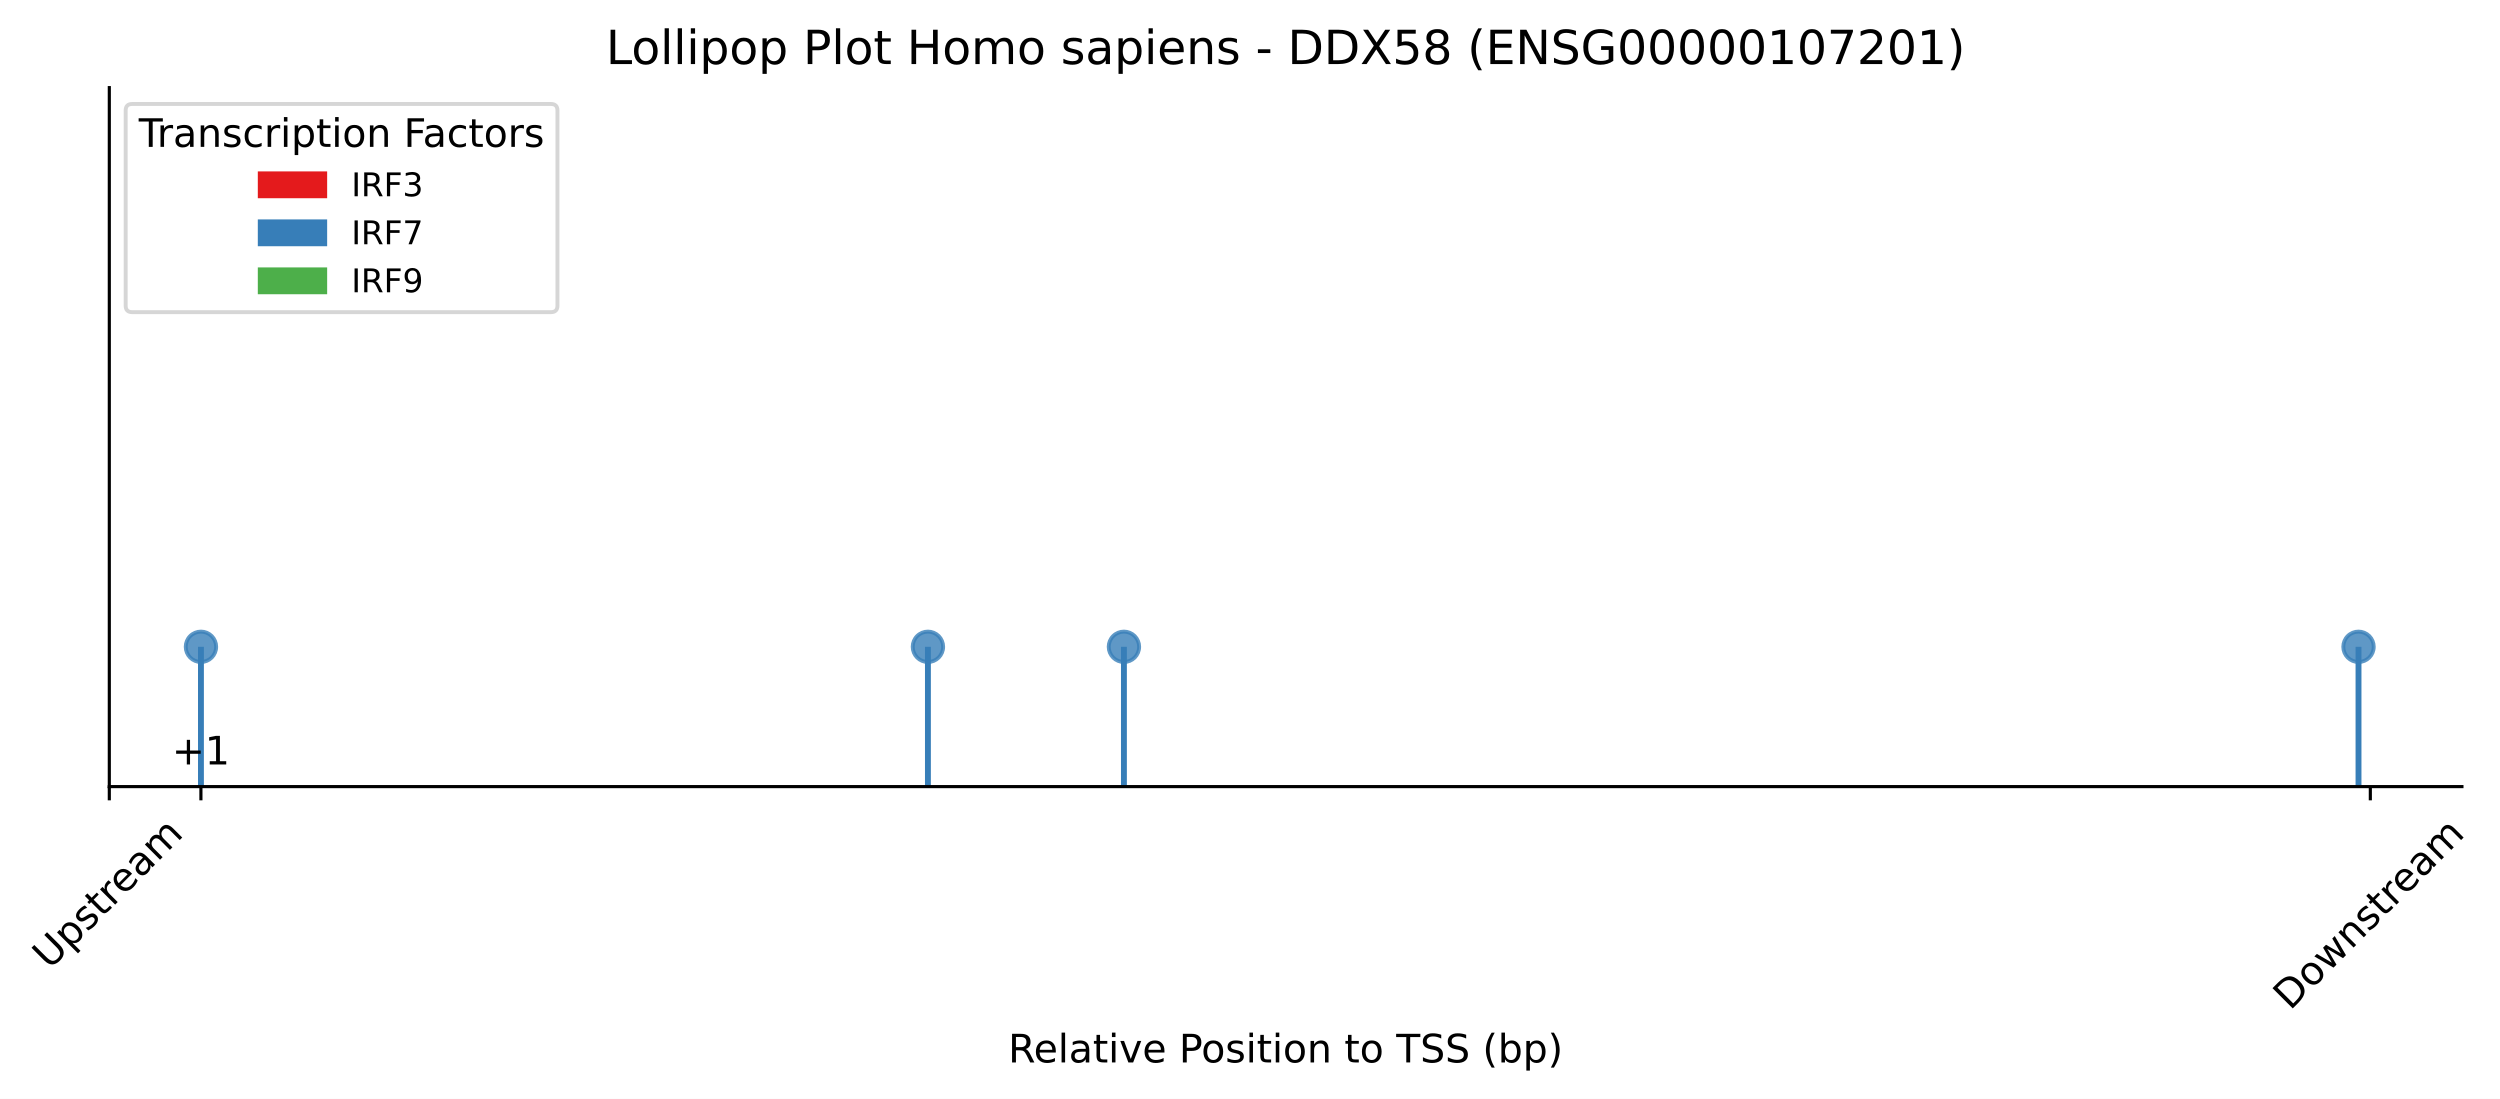
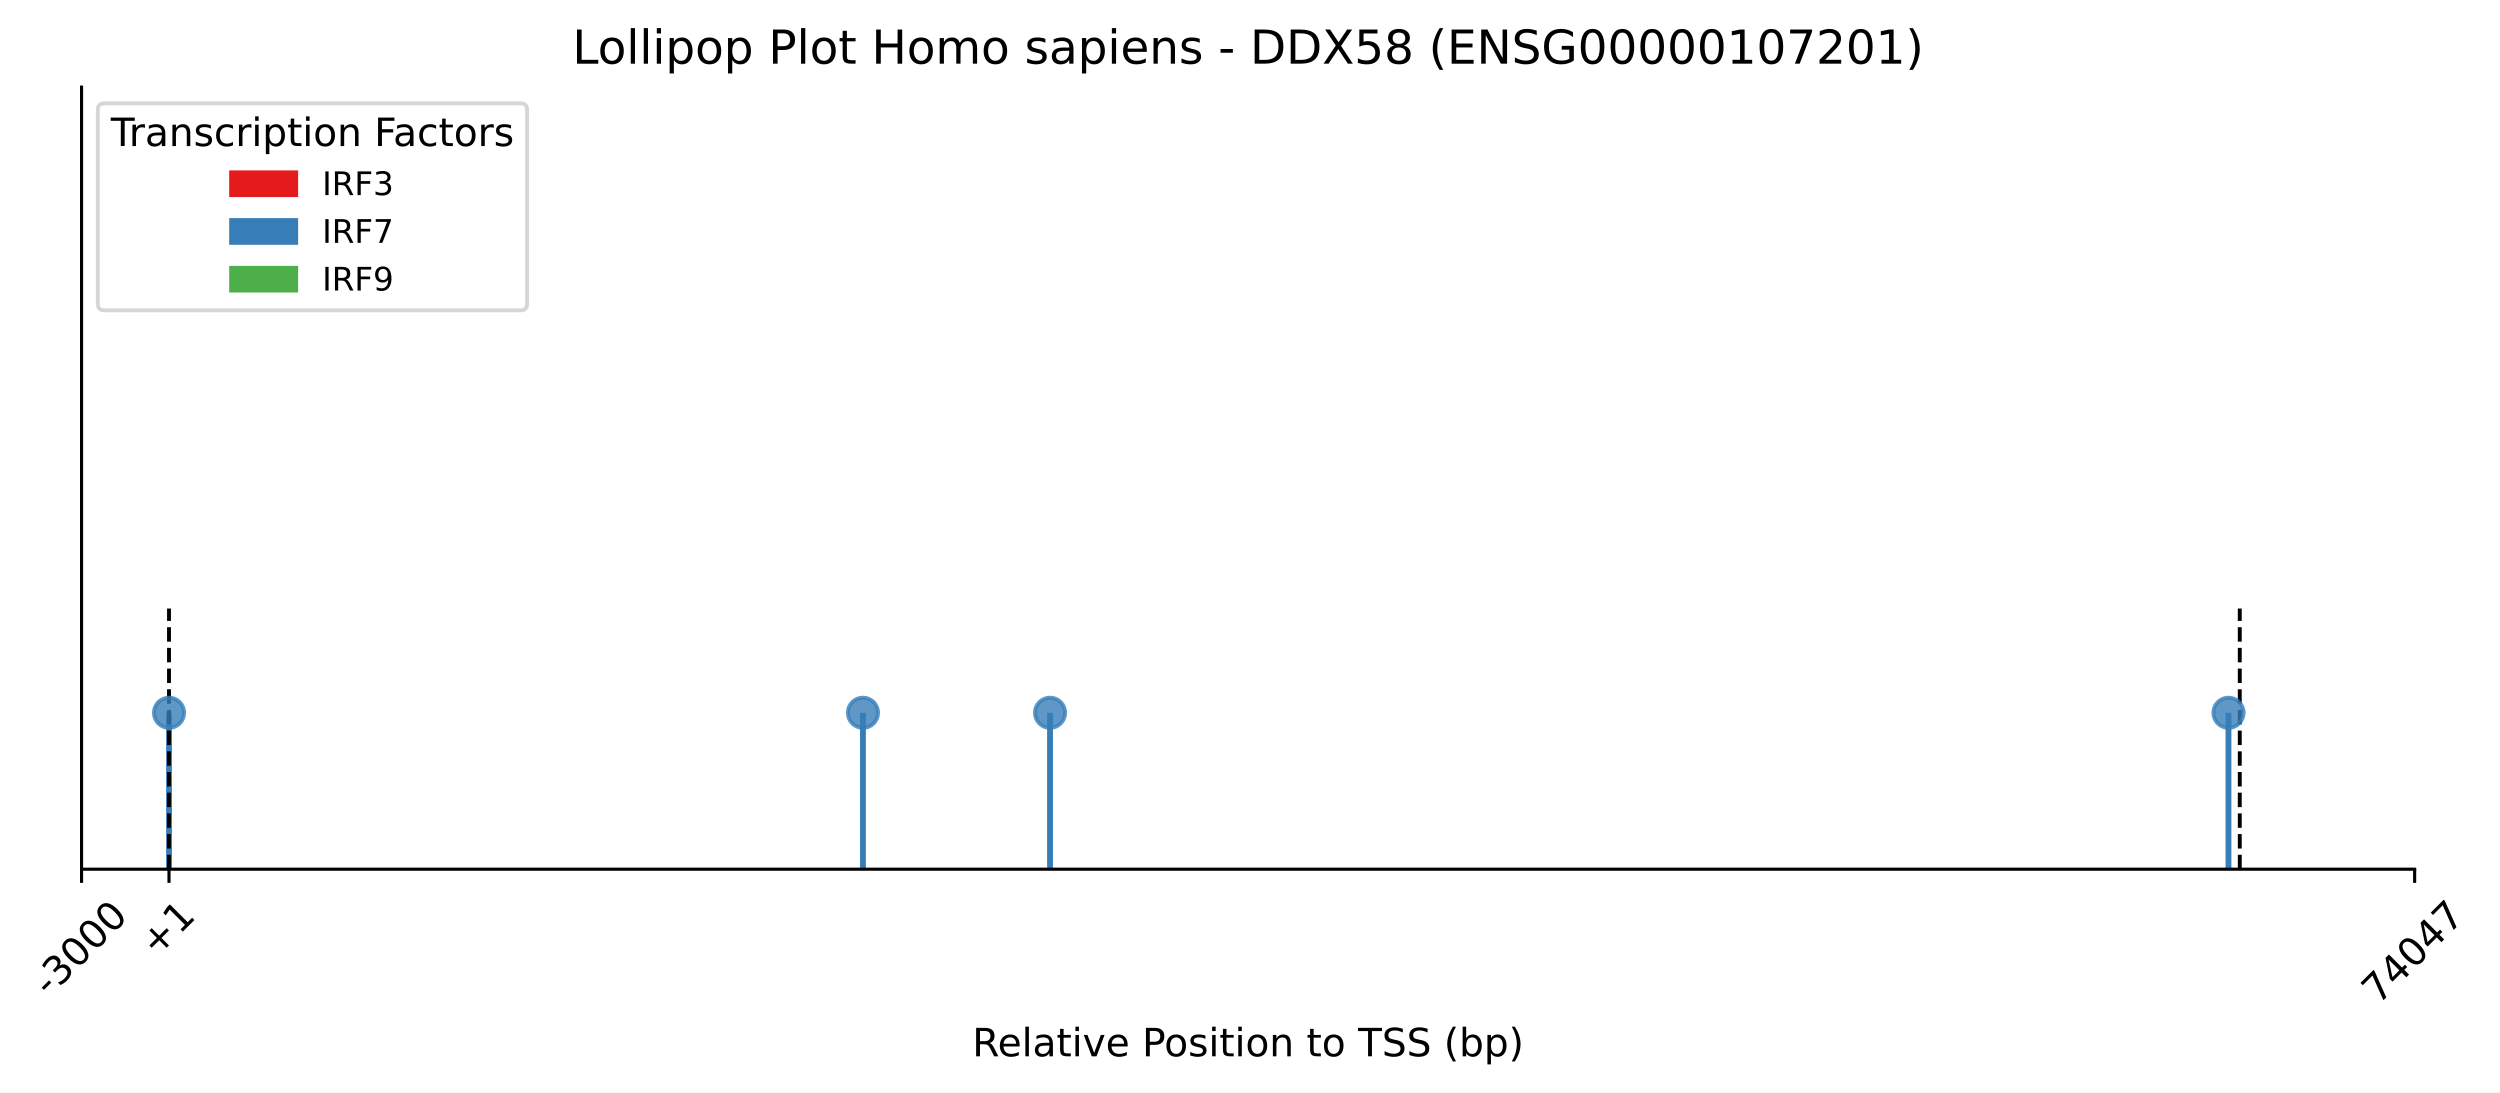
- <svg xmlns="http://www.w3.org/2000/svg" xmlns:xlink="http://www.w3.org/1999/xlink" width="636.748pt" height="279.88pt" viewBox="0 0 636.748 279.88" version="1.1">
+ <svg xmlns="http://www.w3.org/2000/svg" xmlns:xlink="http://www.w3.org/1999/xlink" width="640.495pt" height="279.902pt" viewBox="0 0 640.495 279.902" version="1.1">
  <defs>
    <style type="text/css">*{stroke-linejoin: round; stroke-linecap: butt}</style>
  </defs>
  <g id="figure_1">
    <g id="patch_1">
-       <path d="M 0 279.88  L 636.748 279.88  L 636.748 0  L 0 0  z " style="fill: #ffffff" />
+       <path d="M 0 279.902  L 640.495 279.902  L 640.495 0  L 0 0  z " style="fill: #ffffff" />
    </g>
    <g id="axes_1">
      <g id="patch_2">
-         <path d="M 27.841 200.348  L 627.052 200.348  L 627.052 22.318  L 27.841 22.318  z " style="fill: #ffffff" />
+         <path d="M 20.895 222.686  L 618.626 222.686  L 618.626 22.318  L 20.895 22.318  z " style="fill: #ffffff" />
      </g>
      <g id="matplotlib.axis_1">
        <g id="xtick_1">
          <g id="line2d_1">
            <defs>
-               <path id="m66c2589426" d="M 0 0  L 0 3.5  " style="stroke: #000000; stroke-width: 0.8" />
+               <path id="me08fa3d9f8" d="M 0 0  L 0 3.5  " style="stroke: #000000; stroke-width: 0.8" />
            </defs>
            <g>
-               <use xlink:href="#m66c2589426" x="27.841" y="200.348" style="stroke: #000000; stroke-width: 0.8" />
+               <use xlink:href="#me08fa3d9f8" x="20.895" y="222.686" style="stroke: #000000; stroke-width: 0.8" />
            </g>
          </g>
          <g id="text_1">
-             <g transform="translate(12.57291 247.1605) rotate(-45) scale(0.1 -0.1)">
+             <g transform="translate(12.57291 255.6056) rotate(-45) scale(0.1 -0.1)">
              <defs>
-                 <path id="DejaVuSans-55" d="M 556 4666  L 1191 4666  L 1191 1831  Q 1191 1081 1462 751  Q 1734 422 2344 422  Q 2950 422 3222 751  Q 3494 1081 3494 1831  L 3494 4666  L 4128 4666  L 4128 1753  Q 4128 841 3676 375  Q 3225 -91 2344 -91  Q 1459 -91 1007 375  Q 556 841 556 1753  L 556 4666  z " transform="scale(0.015625)" />
-                 <path id="DejaVuSans-70" d="M 1159 525  L 1159 -1331  L 581 -1331  L 581 3500  L 1159 3500  L 1159 2969  Q 1341 3281 1617 3432  Q 1894 3584 2278 3584  Q 2916 3584 3314 3078  Q 3713 2572 3713 1747  Q 3713 922 3314 415  Q 2916 -91 2278 -91  Q 1894 -91 1617 61  Q 1341 213 1159 525  z M 3116 1747  Q 3116 2381 2855 2742  Q 2594 3103 2138 3103  Q 1681 3103 1420 2742  Q 1159 2381 1159 1747  Q 1159 1113 1420 752  Q 1681 391 2138 391  Q 2594 391 2855 752  Q 3116 1113 3116 1747  z " transform="scale(0.015625)" />
-                 <path id="DejaVuSans-73" d="M 2834 3397  L 2834 2853  Q 2591 2978 2328 3040  Q 2066 3103 1784 3103  Q 1356 3103 1142 2972  Q 928 2841 928 2578  Q 928 2378 1081 2264  Q 1234 2150 1697 2047  L 1894 2003  Q 2506 1872 2764 1633  Q 3022 1394 3022 966  Q 3022 478 2636 193  Q 2250 -91 1575 -91  Q 1294 -91 989 -36  Q 684 19 347 128  L 347 722  Q 666 556 975 473  Q 1284 391 1588 391  Q 1994 391 2212 530  Q 2431 669 2431 922  Q 2431 1156 2273 1281  Q 2116 1406 1581 1522  L 1381 1569  Q 847 1681 609 1914  Q 372 2147 372 2553  Q 372 3047 722 3315  Q 1072 3584 1716 3584  Q 2034 3584 2315 3537  Q 2597 3491 2834 3397  z " transform="scale(0.015625)" />
-                 <path id="DejaVuSans-74" d="M 1172 4494  L 1172 3500  L 2356 3500  L 2356 3053  L 1172 3053  L 1172 1153  Q 1172 725 1289 603  Q 1406 481 1766 481  L 2356 481  L 2356 0  L 1766 0  Q 1100 0 847 248  Q 594 497 594 1153  L 594 3053  L 172 3053  L 172 3500  L 594 3500  L 594 4494  L 1172 4494  z " transform="scale(0.015625)" />
-                 <path id="DejaVuSans-72" d="M 2631 2963  Q 2534 3019 2420 3045  Q 2306 3072 2169 3072  Q 1681 3072 1420 2755  Q 1159 2438 1159 1844  L 1159 0  L 581 0  L 581 3500  L 1159 3500  L 1159 2956  Q 1341 3275 1631 3429  Q 1922 3584 2338 3584  Q 2397 3584 2469 3576  Q 2541 3569 2628 3553  L 2631 2963  z " transform="scale(0.015625)" />
-                 <path id="DejaVuSans-65" d="M 3597 1894  L 3597 1613  L 953 1613  Q 991 1019 1311 708  Q 1631 397 2203 397  Q 2534 397 2845 478  Q 3156 559 3463 722  L 3463 178  Q 3153 47 2828 -22  Q 2503 -91 2169 -91  Q 1331 -91 842 396  Q 353 884 353 1716  Q 353 2575 817 3079  Q 1281 3584 2069 3584  Q 2775 3584 3186 3129  Q 3597 2675 3597 1894  z M 3022 2063  Q 3016 2534 2758 2815  Q 2500 3097 2075 3097  Q 1594 3097 1305 2825  Q 1016 2553 972 2059  L 3022 2063  z " transform="scale(0.015625)" />
-                 <path id="DejaVuSans-61" d="M 2194 1759  Q 1497 1759 1228 1600  Q 959 1441 959 1056  Q 959 750 1161 570  Q 1363 391 1709 391  Q 2188 391 2477 730  Q 2766 1069 2766 1631  L 2766 1759  L 2194 1759  z M 3341 1997  L 3341 0  L 2766 0  L 2766 531  Q 2569 213 2275 61  Q 1981 -91 1556 -91  Q 1019 -91 701 211  Q 384 513 384 1019  Q 384 1609 779 1909  Q 1175 2209 1959 2209  L 2766 2209  L 2766 2266  Q 2766 2663 2505 2880  Q 2244 3097 1772 3097  Q 1472 3097 1187 3025  Q 903 2953 641 2809  L 641 3341  Q 956 3463 1253 3523  Q 1550 3584 1831 3584  Q 2591 3584 2966 3190  Q 3341 2797 3341 1997  z " transform="scale(0.015625)" />
-                 <path id="DejaVuSans-6d" d="M 3328 2828  Q 3544 3216 3844 3400  Q 4144 3584 4550 3584  Q 5097 3584 5394 3201  Q 5691 2819 5691 2113  L 5691 0  L 5113 0  L 5113 2094  Q 5113 2597 4934 2840  Q 4756 3084 4391 3084  Q 3944 3084 3684 2787  Q 3425 2491 3425 1978  L 3425 0  L 2847 0  L 2847 2094  Q 2847 2600 2669 2842  Q 2491 3084 2119 3084  Q 1678 3084 1418 2786  Q 1159 2488 1159 1978  L 1159 0  L 581 0  L 581 3500  L 1159 3500  L 1159 2956  Q 1356 3278 1631 3431  Q 1906 3584 2284 3584  Q 2666 3584 2933 3390  Q 3200 3197 3328 2828  z " transform="scale(0.015625)" />
+                 <path id="DejaVuSans-2d" d="M 313 2009  L 1997 2009  L 1997 1497  L 313 1497  L 313 2009  z " transform="scale(0.015625)" />
+                 <path id="DejaVuSans-33" d="M 2597 2516  Q 3050 2419 3304 2112  Q 3559 1806 3559 1356  Q 3559 666 3084 287  Q 2609 -91 1734 -91  Q 1441 -91 1130 -33  Q 819 25 488 141  L 488 750  Q 750 597 1062 519  Q 1375 441 1716 441  Q 2309 441 2620 675  Q 2931 909 2931 1356  Q 2931 1769 2642 2001  Q 2353 2234 1838 2234  L 1294 2234  L 1294 2753  L 1863 2753  Q 2328 2753 2575 2939  Q 2822 3125 2822 3475  Q 2822 3834 2567 4026  Q 2313 4219 1838 4219  Q 1578 4219 1281 4162  Q 984 4106 628 3988  L 628 4550  Q 988 4650 1302 4700  Q 1616 4750 1894 4750  Q 2613 4750 3031 4423  Q 3450 4097 3450 3541  Q 3450 3153 3228 2886  Q 3006 2619 2597 2516  z " transform="scale(0.015625)" />
+                 <path id="DejaVuSans-30" d="M 2034 4250  Q 1547 4250 1301 3770  Q 1056 3291 1056 2328  Q 1056 1369 1301 889  Q 1547 409 2034 409  Q 2525 409 2770 889  Q 3016 1369 3016 2328  Q 3016 3291 2770 3770  Q 2525 4250 2034 4250  z M 2034 4750  Q 2819 4750 3233 4129  Q 3647 3509 3647 2328  Q 3647 1150 3233 529  Q 2819 -91 2034 -91  Q 1250 -91 836 529  Q 422 1150 422 2328  Q 422 3509 836 4129  Q 1250 4750 2034 4750  z " transform="scale(0.015625)" />
              </defs>
-               <use xlink:href="#DejaVuSans-55" />
-               <use xlink:href="#DejaVuSans-70" x="73.193" />
-               <use xlink:href="#DejaVuSans-73" x="136.67" />
-               <use xlink:href="#DejaVuSans-74" x="188.77" />
-               <use xlink:href="#DejaVuSans-72" x="227.979" />
-               <use xlink:href="#DejaVuSans-65" x="266.842" />
-               <use xlink:href="#DejaVuSans-61" x="328.365" />
-               <use xlink:href="#DejaVuSans-6d" x="389.645" />
+               <use xlink:href="#DejaVuSans-2d" />
+               <use xlink:href="#DejaVuSans-33" x="36.084" />
+               <use xlink:href="#DejaVuSans-30" x="99.707" />
+               <use xlink:href="#DejaVuSans-30" x="163.33" />
+               <use xlink:href="#DejaVuSans-30" x="226.953" />
            </g>
          </g>
        </g>
        <g id="xtick_2">
          <g id="line2d_2">
            <g>
-               <use xlink:href="#m66c2589426" x="51.173" y="200.348" style="stroke: #000000; stroke-width: 0.8" />
+               <use xlink:href="#me08fa3d9f8" x="43.297" y="222.686" style="stroke: #000000; stroke-width: 0.8" />
+             </g>
+           </g>
+           <g id="text_2">
+             <g transform="translate(40.03597 245.4829) rotate(-45) scale(0.1 -0.1)">
+               <defs>
+                 <path id="DejaVuSans-2b" d="M 2944 4013  L 2944 2272  L 4684 2272  L 4684 1741  L 2944 1741  L 2944 0  L 2419 0  L 2419 1741  L 678 1741  L 678 2272  L 2419 2272  L 2419 4013  L 2944 4013  z " transform="scale(0.015625)" />
+                 <path id="DejaVuSans-31" d="M 794 531  L 1825 531  L 1825 4091  L 703 3866  L 703 4441  L 1819 4666  L 2450 4666  L 2450 531  L 3481 531  L 3481 0  L 794 0  L 794 531  z " transform="scale(0.015625)" />
+               </defs>
+               <use xlink:href="#DejaVuSans-2b" />
+               <use xlink:href="#DejaVuSans-31" x="83.789" />
            </g>
          </g>
        </g>
        <g id="xtick_3">
          <g id="line2d_3">
            <g>
-               <use xlink:href="#m66c2589426" x="603.721" y="200.348" style="stroke: #000000; stroke-width: 0.8" />
-             </g>
-           </g>
-           <g id="text_2">
-             <g transform="translate(583.2666 257.5318) rotate(-45) scale(0.1 -0.1)">
+               <use xlink:href="#me08fa3d9f8" x="618.626" y="222.686" style="stroke: #000000; stroke-width: 0.8" />
+             </g>
+           </g>
+           <g id="text_3">
+             <g transform="translate(609.3293 257.5534) rotate(-45) scale(0.1 -0.1)">
              <defs>
-                 <path id="DejaVuSans-44" d="M 1259 4147  L 1259 519  L 2022 519  Q 2988 519 3436 956  Q 3884 1394 3884 2338  Q 3884 3275 3436 3711  Q 2988 4147 2022 4147  L 1259 4147  z M 628 4666  L 1925 4666  Q 3281 4666 3915 4102  Q 4550 3538 4550 2338  Q 4550 1131 3912 565  Q 3275 0 1925 0  L 628 0  L 628 4666  z " transform="scale(0.015625)" />
-                 <path id="DejaVuSans-6f" d="M 1959 3097  Q 1497 3097 1228 2736  Q 959 2375 959 1747  Q 959 1119 1226 758  Q 1494 397 1959 397  Q 2419 397 2687 759  Q 2956 1122 2956 1747  Q 2956 2369 2687 2733  Q 2419 3097 1959 3097  z M 1959 3584  Q 2709 3584 3137 3096  Q 3566 2609 3566 1747  Q 3566 888 3137 398  Q 2709 -91 1959 -91  Q 1206 -91 779 398  Q 353 888 353 1747  Q 353 2609 779 3096  Q 1206 3584 1959 3584  z " transform="scale(0.015625)" />
-                 <path id="DejaVuSans-77" d="M 269 3500  L 844 3500  L 1563 769  L 2278 3500  L 2956 3500  L 3675 769  L 4391 3500  L 4966 3500  L 4050 0  L 3372 0  L 2619 2869  L 1863 0  L 1184 0  L 269 3500  z " transform="scale(0.015625)" />
-                 <path id="DejaVuSans-6e" d="M 3513 2113  L 3513 0  L 2938 0  L 2938 2094  Q 2938 2591 2744 2837  Q 2550 3084 2163 3084  Q 1697 3084 1428 2787  Q 1159 2491 1159 1978  L 1159 0  L 581 0  L 581 3500  L 1159 3500  L 1159 2956  Q 1366 3272 1645 3428  Q 1925 3584 2291 3584  Q 2894 3584 3203 3211  Q 3513 2838 3513 2113  z " transform="scale(0.015625)" />
+                 <path id="DejaVuSans-37" d="M 525 4666  L 3525 4666  L 3525 4397  L 1831 0  L 1172 0  L 2766 4134  L 525 4134  L 525 4666  z " transform="scale(0.015625)" />
+                 <path id="DejaVuSans-34" d="M 2419 4116  L 825 1625  L 2419 1625  L 2419 4116  z M 2253 4666  L 3047 4666  L 3047 1625  L 3713 1625  L 3713 1100  L 3047 1100  L 3047 0  L 2419 0  L 2419 1100  L 313 1100  L 313 1709  L 2253 4666  z " transform="scale(0.015625)" />
              </defs>
-               <use xlink:href="#DejaVuSans-44" />
-               <use xlink:href="#DejaVuSans-6f" x="77.002" />
-               <use xlink:href="#DejaVuSans-77" x="138.184" />
-               <use xlink:href="#DejaVuSans-6e" x="219.971" />
-               <use xlink:href="#DejaVuSans-73" x="283.35" />
-               <use xlink:href="#DejaVuSans-74" x="335.449" />
-               <use xlink:href="#DejaVuSans-72" x="374.658" />
-               <use xlink:href="#DejaVuSans-65" x="413.521" />
-               <use xlink:href="#DejaVuSans-61" x="475.045" />
-               <use xlink:href="#DejaVuSans-6d" x="536.324" />
-             </g>
-           </g>
-         </g>
-         <g id="text_3">
-           <g transform="translate(256.7907 270.6008) scale(0.1 -0.1)">
+               <use xlink:href="#DejaVuSans-37" />
+               <use xlink:href="#DejaVuSans-34" x="63.623" />
+               <use xlink:href="#DejaVuSans-30" x="127.246" />
+               <use xlink:href="#DejaVuSans-34" x="190.869" />
+               <use xlink:href="#DejaVuSans-37" x="254.492" />
+             </g>
+           </g>
+         </g>
+         <g id="text_4">
+           <g transform="translate(249.1042 270.6224) scale(0.1 -0.1)">
            <defs>
              <path id="DejaVuSans-52" d="M 2841 2188  Q 3044 2119 3236 1894  Q 3428 1669 3622 1275  L 4263 0  L 3584 0  L 2988 1197  Q 2756 1666 2539 1819  Q 2322 1972 1947 1972  L 1259 1972  L 1259 0  L 628 0  L 628 4666  L 2053 4666  Q 2853 4666 3247 4331  Q 3641 3997 3641 3322  Q 3641 2881 3436 2590  Q 3231 2300 2841 2188  z M 1259 4147  L 1259 2491  L 2053 2491  Q 2509 2491 2742 2702  Q 2975 2913 2975 3322  Q 2975 3731 2742 3939  Q 2509 4147 2053 4147  L 1259 4147  z " transform="scale(0.015625)" />
+               <path id="DejaVuSans-65" d="M 3597 1894  L 3597 1613  L 953 1613  Q 991 1019 1311 708  Q 1631 397 2203 397  Q 2534 397 2845 478  Q 3156 559 3463 722  L 3463 178  Q 3153 47 2828 -22  Q 2503 -91 2169 -91  Q 1331 -91 842 396  Q 353 884 353 1716  Q 353 2575 817 3079  Q 1281 3584 2069 3584  Q 2775 3584 3186 3129  Q 3597 2675 3597 1894  z M 3022 2063  Q 3016 2534 2758 2815  Q 2500 3097 2075 3097  Q 1594 3097 1305 2825  Q 1016 2553 972 2059  L 3022 2063  z " transform="scale(0.015625)" />
              <path id="DejaVuSans-6c" d="M 603 4863  L 1178 4863  L 1178 0  L 603 0  L 603 4863  z " transform="scale(0.015625)" />
+               <path id="DejaVuSans-61" d="M 2194 1759  Q 1497 1759 1228 1600  Q 959 1441 959 1056  Q 959 750 1161 570  Q 1363 391 1709 391  Q 2188 391 2477 730  Q 2766 1069 2766 1631  L 2766 1759  L 2194 1759  z M 3341 1997  L 3341 0  L 2766 0  L 2766 531  Q 2569 213 2275 61  Q 1981 -91 1556 -91  Q 1019 -91 701 211  Q 384 513 384 1019  Q 384 1609 779 1909  Q 1175 2209 1959 2209  L 2766 2209  L 2766 2266  Q 2766 2663 2505 2880  Q 2244 3097 1772 3097  Q 1472 3097 1187 3025  Q 903 2953 641 2809  L 641 3341  Q 956 3463 1253 3523  Q 1550 3584 1831 3584  Q 2591 3584 2966 3190  Q 3341 2797 3341 1997  z " transform="scale(0.015625)" />
+               <path id="DejaVuSans-74" d="M 1172 4494  L 1172 3500  L 2356 3500  L 2356 3053  L 1172 3053  L 1172 1153  Q 1172 725 1289 603  Q 1406 481 1766 481  L 2356 481  L 2356 0  L 1766 0  Q 1100 0 847 248  Q 594 497 594 1153  L 594 3053  L 172 3053  L 172 3500  L 594 3500  L 594 4494  L 1172 4494  z " transform="scale(0.015625)" />
              <path id="DejaVuSans-69" d="M 603 3500  L 1178 3500  L 1178 0  L 603 0  L 603 3500  z M 603 4863  L 1178 4863  L 1178 4134  L 603 4134  L 603 4863  z " transform="scale(0.015625)" />
              <path id="DejaVuSans-76" d="M 191 3500  L 800 3500  L 1894 563  L 2988 3500  L 3597 3500  L 2284 0  L 1503 0  L 191 3500  z " transform="scale(0.015625)" />
              <path id="DejaVuSans-20" transform="scale(0.015625)" />
              <path id="DejaVuSans-50" d="M 1259 4147  L 1259 2394  L 2053 2394  Q 2494 2394 2734 2622  Q 2975 2850 2975 3272  Q 2975 3691 2734 3919  Q 2494 4147 2053 4147  L 1259 4147  z M 628 4666  L 2053 4666  Q 2838 4666 3239 4311  Q 3641 3956 3641 3272  Q 3641 2581 3239 2228  Q 2838 1875 2053 1875  L 1259 1875  L 1259 0  L 628 0  L 628 4666  z " transform="scale(0.015625)" />
+               <path id="DejaVuSans-6f" d="M 1959 3097  Q 1497 3097 1228 2736  Q 959 2375 959 1747  Q 959 1119 1226 758  Q 1494 397 1959 397  Q 2419 397 2687 759  Q 2956 1122 2956 1747  Q 2956 2369 2687 2733  Q 2419 3097 1959 3097  z M 1959 3584  Q 2709 3584 3137 3096  Q 3566 2609 3566 1747  Q 3566 888 3137 398  Q 2709 -91 1959 -91  Q 1206 -91 779 398  Q 353 888 353 1747  Q 353 2609 779 3096  Q 1206 3584 1959 3584  z " transform="scale(0.015625)" />
+               <path id="DejaVuSans-73" d="M 2834 3397  L 2834 2853  Q 2591 2978 2328 3040  Q 2066 3103 1784 3103  Q 1356 3103 1142 2972  Q 928 2841 928 2578  Q 928 2378 1081 2264  Q 1234 2150 1697 2047  L 1894 2003  Q 2506 1872 2764 1633  Q 3022 1394 3022 966  Q 3022 478 2636 193  Q 2250 -91 1575 -91  Q 1294 -91 989 -36  Q 684 19 347 128  L 347 722  Q 666 556 975 473  Q 1284 391 1588 391  Q 1994 391 2212 530  Q 2431 669 2431 922  Q 2431 1156 2273 1281  Q 2116 1406 1581 1522  L 1381 1569  Q 847 1681 609 1914  Q 372 2147 372 2553  Q 372 3047 722 3315  Q 1072 3584 1716 3584  Q 2034 3584 2315 3537  Q 2597 3491 2834 3397  z " transform="scale(0.015625)" />
+               <path id="DejaVuSans-6e" d="M 3513 2113  L 3513 0  L 2938 0  L 2938 2094  Q 2938 2591 2744 2837  Q 2550 3084 2163 3084  Q 1697 3084 1428 2787  Q 1159 2491 1159 1978  L 1159 0  L 581 0  L 581 3500  L 1159 3500  L 1159 2956  Q 1366 3272 1645 3428  Q 1925 3584 2291 3584  Q 2894 3584 3203 3211  Q 3513 2838 3513 2113  z " transform="scale(0.015625)" />
              <path id="DejaVuSans-54" d="M -19 4666  L 3928 4666  L 3928 4134  L 2272 4134  L 2272 0  L 1638 0  L 1638 4134  L -19 4134  L -19 4666  z " transform="scale(0.015625)" />
              <path id="DejaVuSans-53" d="M 3425 4513  L 3425 3897  Q 3066 4069 2747 4153  Q 2428 4238 2131 4238  Q 1616 4238 1336 4038  Q 1056 3838 1056 3469  Q 1056 3159 1242 3001  Q 1428 2844 1947 2747  L 2328 2669  Q 3034 2534 3370 2195  Q 3706 1856 3706 1288  Q 3706 609 3251 259  Q 2797 -91 1919 -91  Q 1588 -91 1214 -16  Q 841 59 441 206  L 441 856  Q 825 641 1194 531  Q 1563 422 1919 422  Q 2459 422 2753 634  Q 3047 847 3047 1241  Q 3047 1584 2836 1778  Q 2625 1972 2144 2069  L 1759 2144  Q 1053 2284 737 2584  Q 422 2884 422 3419  Q 422 4038 858 4394  Q 1294 4750 2059 4750  Q 2388 4750 2728 4690  Q 3069 4631 3425 4513  z " transform="scale(0.015625)" />
              <path id="DejaVuSans-28" d="M 1984 4856  Q 1566 4138 1362 3434  Q 1159 2731 1159 2009  Q 1159 1288 1364 580  Q 1569 -128 1984 -844  L 1484 -844  Q 1016 -109 783 600  Q 550 1309 550 2009  Q 550 2706 781 3412  Q 1013 4119 1484 4856  L 1984 4856  z " transform="scale(0.015625)" />
              <path id="DejaVuSans-62" d="M 3116 1747  Q 3116 2381 2855 2742  Q 2594 3103 2138 3103  Q 1681 3103 1420 2742  Q 1159 2381 1159 1747  Q 1159 1113 1420 752  Q 1681 391 2138 391  Q 2594 391 2855 752  Q 3116 1113 3116 1747  z M 1159 2969  Q 1341 3281 1617 3432  Q 1894 3584 2278 3584  Q 2916 3584 3314 3078  Q 3713 2572 3713 1747  Q 3713 922 3314 415  Q 2916 -91 2278 -91  Q 1894 -91 1617 61  Q 1341 213 1159 525  L 1159 0  L 581 0  L 581 4863  L 1159 4863  L 1159 2969  z " transform="scale(0.015625)" />
+               <path id="DejaVuSans-70" d="M 1159 525  L 1159 -1331  L 581 -1331  L 581 3500  L 1159 3500  L 1159 2969  Q 1341 3281 1617 3432  Q 1894 3584 2278 3584  Q 2916 3584 3314 3078  Q 3713 2572 3713 1747  Q 3713 922 3314 415  Q 2916 -91 2278 -91  Q 1894 -91 1617 61  Q 1341 213 1159 525  z M 3116 1747  Q 3116 2381 2855 2742  Q 2594 3103 2138 3103  Q 1681 3103 1420 2742  Q 1159 2381 1159 1747  Q 1159 1113 1420 752  Q 1681 391 2138 391  Q 2594 391 2855 752  Q 3116 1113 3116 1747  z " transform="scale(0.015625)" />
              <path id="DejaVuSans-29" d="M 513 4856  L 1013 4856  Q 1481 4119 1714 3412  Q 1947 2706 1947 2009  Q 1947 1309 1714 600  Q 1481 -109 1013 -844  L 513 -844  Q 928 -128 1133 580  Q 1338 1288 1338 2009  Q 1338 2731 1133 3434  Q 928 4138 513 4856  z " transform="scale(0.015625)" />
            </defs>
            <use xlink:href="#DejaVuSans-52" />
            <use xlink:href="#DejaVuSans-65" x="64.982" />
            <use xlink:href="#DejaVuSans-6c" x="126.506" />
            <use xlink:href="#DejaVuSans-61" x="154.289" />
            <use xlink:href="#DejaVuSans-74" x="215.568" />
            <use xlink:href="#DejaVuSans-69" x="254.777" />
            <use xlink:href="#DejaVuSans-76" x="282.561" />
            <use xlink:href="#DejaVuSans-65" x="341.74" />
            <use xlink:href="#DejaVuSans-20" x="403.264" />
            <use xlink:href="#DejaVuSans-50" x="435.051" />
            <use xlink:href="#DejaVuSans-6f" x="491.729" />
            <use xlink:href="#DejaVuSans-73" x="552.91" />
            <use xlink:href="#DejaVuSans-69" x="605.01" />
            <use xlink:href="#DejaVuSans-74" x="632.793" />
            <use xlink:href="#DejaVuSans-69" x="672.002" />
            <use xlink:href="#DejaVuSans-6f" x="699.785" />
            <use xlink:href="#DejaVuSans-6e" x="760.967" />
            <use xlink:href="#DejaVuSans-20" x="824.346" />
            <use xlink:href="#DejaVuSans-74" x="856.133" />
            <use xlink:href="#DejaVuSans-6f" x="895.342" />
            <use xlink:href="#DejaVuSans-20" x="956.523" />
            <use xlink:href="#DejaVuSans-54" x="988.311" />
            <use xlink:href="#DejaVuSans-53" x="1049.395" />
            <use xlink:href="#DejaVuSans-53" x="1112.871" />
            <use xlink:href="#DejaVuSans-20" x="1176.348" />
            <use xlink:href="#DejaVuSans-28" x="1208.135" />
            <use xlink:href="#DejaVuSans-62" x="1247.148" />
            <use xlink:href="#DejaVuSans-70" x="1310.625" />
            <use xlink:href="#DejaVuSans-29" x="1374.102" />
          </g>
        </g>
      </g>
      <g id="matplotlib.axis_2" />
      <g id="LineCollection_1">
-         <path d="M 236.341 200.348  L 236.341 164.742  " clip-path="url(#pebf41e5500)" style="fill: none; stroke: #377eb8; stroke-width: 1.5" />
+         <path d="M 221.085 222.686  L 221.085 182.612  " clip-path="url(#p6bdcdc52c1)" style="fill: none; stroke: #377eb8; stroke-width: 1.5" />
      </g>
      <g id="LineCollection_2">
-         <path d="M 286.263 200.348  L 286.263 164.742  " clip-path="url(#pebf41e5500)" style="fill: none; stroke: #377eb8; stroke-width: 1.5" />
+         <path d="M 269.017 222.686  L 269.017 182.612  " clip-path="url(#p6bdcdc52c1)" style="fill: none; stroke: #377eb8; stroke-width: 1.5" />
      </g>
      <g id="LineCollection_3">
-         <path d="M 51.181 200.348  L 51.181 164.742  " clip-path="url(#pebf41e5500)" style="fill: none; stroke: #377eb8; stroke-width: 1.5" />
+         <path d="M 43.304 222.686  L 43.304 182.612  " clip-path="url(#p6bdcdc52c1)" style="fill: none; stroke: #377eb8; stroke-width: 1.5" />
      </g>
      <g id="LineCollection_4">
-         <path d="M 600.711 200.348  L 600.711 164.742  " clip-path="url(#pebf41e5500)" style="fill: none; stroke: #377eb8; stroke-width: 1.5" />
+         <path d="M 570.932 222.686  L 570.932 182.612  " clip-path="url(#p6bdcdc52c1)" style="fill: none; stroke: #377eb8; stroke-width: 1.5" />
+       </g>
+       <g id="line2d_4">
+         <path d="M 43.297 222.686  L 43.297 155.897  " clip-path="url(#p6bdcdc52c1)" style="fill: none; stroke-dasharray: 3.7,1.6; stroke-dashoffset: 0; stroke: #000000" />
+       </g>
+       <g id="line2d_5">
+         <path d="M 573.822 222.686  L 573.822 155.897  " clip-path="url(#p6bdcdc52c1)" style="fill: none; stroke-dasharray: 3.7,1.6; stroke-dashoffset: 0; stroke: #000000" />
      </g>
      <g id="patch_3">
-         <path d="M 27.841 200.348  L 27.841 22.318  " style="fill: none; stroke: #000000; stroke-width: 0.8; stroke-linejoin: miter; stroke-linecap: square" />
+         <path d="M 20.895 222.686  L 20.895 22.318  " style="fill: none; stroke: #000000; stroke-width: 0.8; stroke-linejoin: miter; stroke-linecap: square" />
      </g>
      <g id="patch_4">
-         <path d="M 27.841 200.348  L 627.052 200.348  " style="fill: none; stroke: #000000; stroke-width: 0.8; stroke-linejoin: miter; stroke-linecap: square" />
+         <path d="M 20.895 222.686  L 618.626 222.686  " style="fill: none; stroke: #000000; stroke-width: 0.8; stroke-linejoin: miter; stroke-linecap: square" />
      </g>
      <g id="PathCollection_1">
        <defs>
-           <path id="C0_0_c49b343e5d" d="M 0 3.873  C 1.027 3.873 2.012 3.465 2.739 2.739  C 3.465 2.012 3.873 1.027 3.873 -0  C 3.873 -1.027 3.465 -2.012 2.739 -2.739  C 2.012 -3.465 1.027 -3.873 0 -3.873  C -1.027 -3.873 -2.012 -3.465 -2.739 -2.739  C -3.465 -2.012 -3.873 -1.027 -3.873 0  C -3.873 1.027 -3.465 2.012 -2.739 2.739  C -2.012 3.465 -1.027 3.873 0 3.873  z " />
+           <path id="C0_0_ccbd16e77e" d="M 0 3.873  C 1.027 3.873 2.012 3.465 2.739 2.739  C 3.465 2.012 3.873 1.027 3.873 -0  C 3.873 -1.027 3.465 -2.012 2.739 -2.739  C 2.012 -3.465 1.027 -3.873 0 -3.873  C -1.027 -3.873 -2.012 -3.465 -2.739 -2.739  C -3.465 -2.012 -3.873 -1.027 -3.873 0  C -3.873 1.027 -3.465 2.012 -2.739 2.739  C -2.012 3.465 -1.027 3.873 0 3.873  z " />
        </defs>
-         <g clip-path="url(#pebf41e5500)">
-           <use xlink:href="#C0_0_c49b343e5d" x="236.341" y="164.742" style="fill: #377eb8; fill-opacity: 0.8; stroke: #377eb8; stroke-opacity: 0.8" />
-         </g>
-         <g clip-path="url(#pebf41e5500)">
-           <use xlink:href="#C0_0_c49b343e5d" x="286.263" y="164.742" style="fill: #377eb8; fill-opacity: 0.8; stroke: #377eb8; stroke-opacity: 0.8" />
-         </g>
-         <g clip-path="url(#pebf41e5500)">
-           <use xlink:href="#C0_0_c49b343e5d" x="51.181" y="164.742" style="fill: #377eb8; fill-opacity: 0.8; stroke: #377eb8; stroke-opacity: 0.8" />
-         </g>
-         <g clip-path="url(#pebf41e5500)">
-           <use xlink:href="#C0_0_c49b343e5d" x="600.711" y="164.742" style="fill: #377eb8; fill-opacity: 0.8; stroke: #377eb8; stroke-opacity: 0.8" />
-         </g>
-       </g>
-       <g id="text_4">
-         <g transform="translate(43.80199 194.7079) scale(0.1 -0.1)">
-           <defs>
-             <path id="DejaVuSans-2b" d="M 2944 4013  L 2944 2272  L 4684 2272  L 4684 1741  L 2944 1741  L 2944 0  L 2419 0  L 2419 1741  L 678 1741  L 678 2272  L 2419 2272  L 2419 4013  L 2944 4013  z " transform="scale(0.015625)" />
-             <path id="DejaVuSans-31" d="M 794 531  L 1825 531  L 1825 4091  L 703 3866  L 703 4441  L 1819 4666  L 2450 4666  L 2450 531  L 3481 531  L 3481 0  L 794 0  L 794 531  z " transform="scale(0.015625)" />
-           </defs>
-           <use xlink:href="#DejaVuSans-2b" />
-           <use xlink:href="#DejaVuSans-31" x="83.789" />
+         <g clip-path="url(#p6bdcdc52c1)">
+           <use xlink:href="#C0_0_ccbd16e77e" x="221.085" y="182.612" style="fill: #377eb8; fill-opacity: 0.8; stroke: #377eb8; stroke-opacity: 0.8" />
+         </g>
+         <g clip-path="url(#p6bdcdc52c1)">
+           <use xlink:href="#C0_0_ccbd16e77e" x="269.017" y="182.612" style="fill: #377eb8; fill-opacity: 0.8; stroke: #377eb8; stroke-opacity: 0.8" />
+         </g>
+         <g clip-path="url(#p6bdcdc52c1)">
+           <use xlink:href="#C0_0_ccbd16e77e" x="43.304" y="182.612" style="fill: #377eb8; fill-opacity: 0.8; stroke: #377eb8; stroke-opacity: 0.8" />
+         </g>
+         <g clip-path="url(#p6bdcdc52c1)">
+           <use xlink:href="#C0_0_ccbd16e77e" x="570.932" y="182.612" style="fill: #377eb8; fill-opacity: 0.8; stroke: #377eb8; stroke-opacity: 0.8" />
        </g>
      </g>
      <g id="text_5">
-         <g transform="translate(154.3385 16.31812) scale(0.12 -0.12)">
+         <g transform="translate(146.652 16.31812) scale(0.12 -0.12)">
          <defs>
            <path id="DejaVuSans-4c" d="M 628 4666  L 1259 4666  L 1259 531  L 3531 531  L 3531 0  L 628 0  L 628 4666  z " transform="scale(0.015625)" />
            <path id="DejaVuSans-48" d="M 628 4666  L 1259 4666  L 1259 2753  L 3553 2753  L 3553 4666  L 4184 4666  L 4184 0  L 3553 0  L 3553 2222  L 1259 2222  L 1259 0  L 628 0  L 628 4666  z " transform="scale(0.015625)" />
-             <path id="DejaVuSans-2d" d="M 313 2009  L 1997 2009  L 1997 1497  L 313 1497  L 313 2009  z " transform="scale(0.015625)" />
+             <path id="DejaVuSans-6d" d="M 3328 2828  Q 3544 3216 3844 3400  Q 4144 3584 4550 3584  Q 5097 3584 5394 3201  Q 5691 2819 5691 2113  L 5691 0  L 5113 0  L 5113 2094  Q 5113 2597 4934 2840  Q 4756 3084 4391 3084  Q 3944 3084 3684 2787  Q 3425 2491 3425 1978  L 3425 0  L 2847 0  L 2847 2094  Q 2847 2600 2669 2842  Q 2491 3084 2119 3084  Q 1678 3084 1418 2786  Q 1159 2488 1159 1978  L 1159 0  L 581 0  L 581 3500  L 1159 3500  L 1159 2956  Q 1356 3278 1631 3431  Q 1906 3584 2284 3584  Q 2666 3584 2933 3390  Q 3200 3197 3328 2828  z " transform="scale(0.015625)" />
+             <path id="DejaVuSans-44" d="M 1259 4147  L 1259 519  L 2022 519  Q 2988 519 3436 956  Q 3884 1394 3884 2338  Q 3884 3275 3436 3711  Q 2988 4147 2022 4147  L 1259 4147  z M 628 4666  L 1925 4666  Q 3281 4666 3915 4102  Q 4550 3538 4550 2338  Q 4550 1131 3912 565  Q 3275 0 1925 0  L 628 0  L 628 4666  z " transform="scale(0.015625)" />
            <path id="DejaVuSans-58" d="M 403 4666  L 1081 4666  L 2241 2931  L 3406 4666  L 4084 4666  L 2584 2425  L 4184 0  L 3506 0  L 2194 1984  L 872 0  L 191 0  L 1856 2491  L 403 4666  z " transform="scale(0.015625)" />
            <path id="DejaVuSans-35" d="M 691 4666  L 3169 4666  L 3169 4134  L 1269 4134  L 1269 2991  Q 1406 3038 1543 3061  Q 1681 3084 1819 3084  Q 2600 3084 3056 2656  Q 3513 2228 3513 1497  Q 3513 744 3044 326  Q 2575 -91 1722 -91  Q 1428 -91 1123 -41  Q 819 9 494 109  L 494 744  Q 775 591 1075 516  Q 1375 441 1709 441  Q 2250 441 2565 725  Q 2881 1009 2881 1497  Q 2881 1984 2565 2268  Q 2250 2553 1709 2553  Q 1456 2553 1204 2497  Q 953 2441 691 2322  L 691 4666  z " transform="scale(0.015625)" />
            <path id="DejaVuSans-38" d="M 2034 2216  Q 1584 2216 1326 1975  Q 1069 1734 1069 1313  Q 1069 891 1326 650  Q 1584 409 2034 409  Q 2484 409 2743 651  Q 3003 894 3003 1313  Q 3003 1734 2745 1975  Q 2488 2216 2034 2216  z M 1403 2484  Q 997 2584 770 2862  Q 544 3141 544 3541  Q 544 4100 942 4425  Q 1341 4750 2034 4750  Q 2731 4750 3128 4425  Q 3525 4100 3525 3541  Q 3525 3141 3298 2862  Q 3072 2584 2669 2484  Q 3125 2378 3379 2068  Q 3634 1759 3634 1313  Q 3634 634 3220 271  Q 2806 -91 2034 -91  Q 1263 -91 848 271  Q 434 634 434 1313  Q 434 1759 690 2068  Q 947 2378 1403 2484  z M 1172 3481  Q 1172 3119 1398 2916  Q 1625 2713 2034 2713  Q 2441 2713 2670 2916  Q 2900 3119 2900 3481  Q 2900 3844 2670 4047  Q 2441 4250 2034 4250  Q 1625 4250 1398 4047  Q 1172 3844 1172 3481  z " transform="scale(0.015625)" />
            <path id="DejaVuSans-45" d="M 628 4666  L 3578 4666  L 3578 4134  L 1259 4134  L 1259 2753  L 3481 2753  L 3481 2222  L 1259 2222  L 1259 531  L 3634 531  L 3634 0  L 628 0  L 628 4666  z " transform="scale(0.015625)" />
            <path id="DejaVuSans-4e" d="M 628 4666  L 1478 4666  L 3547 763  L 3547 4666  L 4159 4666  L 4159 0  L 3309 0  L 1241 3903  L 1241 0  L 628 0  L 628 4666  z " transform="scale(0.015625)" />
            <path id="DejaVuSans-47" d="M 3809 666  L 3809 1919  L 2778 1919  L 2778 2438  L 4434 2438  L 4434 434  Q 4069 175 3628 42  Q 3188 -91 2688 -91  Q 1594 -91 976 548  Q 359 1188 359 2328  Q 359 3472 976 4111  Q 1594 4750 2688 4750  Q 3144 4750 3555 4637  Q 3966 4525 4313 4306  L 4313 3634  Q 3963 3931 3569 4081  Q 3175 4231 2741 4231  Q 1884 4231 1454 3753  Q 1025 3275 1025 2328  Q 1025 1384 1454 906  Q 1884 428 2741 428  Q 3075 428 3337 486  Q 3600 544 3809 666  z " transform="scale(0.015625)" />
-             <path id="DejaVuSans-30" d="M 2034 4250  Q 1547 4250 1301 3770  Q 1056 3291 1056 2328  Q 1056 1369 1301 889  Q 1547 409 2034 409  Q 2525 409 2770 889  Q 3016 1369 3016 2328  Q 3016 3291 2770 3770  Q 2525 4250 2034 4250  z M 2034 4750  Q 2819 4750 3233 4129  Q 3647 3509 3647 2328  Q 3647 1150 3233 529  Q 2819 -91 2034 -91  Q 1250 -91 836 529  Q 422 1150 422 2328  Q 422 3509 836 4129  Q 1250 4750 2034 4750  z " transform="scale(0.015625)" />
-             <path id="DejaVuSans-37" d="M 525 4666  L 3525 4666  L 3525 4397  L 1831 0  L 1172 0  L 2766 4134  L 525 4134  L 525 4666  z " transform="scale(0.015625)" />
            <path id="DejaVuSans-32" d="M 1228 531  L 3431 531  L 3431 0  L 469 0  L 469 531  Q 828 903 1448 1529  Q 2069 2156 2228 2338  Q 2531 2678 2651 2914  Q 2772 3150 2772 3378  Q 2772 3750 2511 3984  Q 2250 4219 1831 4219  Q 1534 4219 1204 4116  Q 875 4013 500 3803  L 500 4441  Q 881 4594 1212 4672  Q 1544 4750 1819 4750  Q 2544 4750 2975 4387  Q 3406 4025 3406 3419  Q 3406 3131 3298 2873  Q 3191 2616 2906 2266  Q 2828 2175 2409 1742  Q 1991 1309 1228 531  z " transform="scale(0.015625)" />
          </defs>
          <use xlink:href="#DejaVuSans-4c" />
          <use xlink:href="#DejaVuSans-6f" x="53.963" />
          <use xlink:href="#DejaVuSans-6c" x="115.145" />
          <use xlink:href="#DejaVuSans-6c" x="142.928" />
          <use xlink:href="#DejaVuSans-69" x="170.711" />
          <use xlink:href="#DejaVuSans-70" x="198.494" />
          <use xlink:href="#DejaVuSans-6f" x="261.971" />
          <use xlink:href="#DejaVuSans-70" x="323.152" />
          <use xlink:href="#DejaVuSans-20" x="386.629" />
          <use xlink:href="#DejaVuSans-50" x="418.416" />
          <use xlink:href="#DejaVuSans-6c" x="478.719" />
          <use xlink:href="#DejaVuSans-6f" x="506.502" />
          <use xlink:href="#DejaVuSans-74" x="567.684" />
          <use xlink:href="#DejaVuSans-20" x="606.893" />
          <use xlink:href="#DejaVuSans-48" x="638.68" />
          <use xlink:href="#DejaVuSans-6f" x="713.875" />
          <use xlink:href="#DejaVuSans-6d" x="775.057" />
          <use xlink:href="#DejaVuSans-6f" x="872.469" />
          <use xlink:href="#DejaVuSans-20" x="933.65" />
          <use xlink:href="#DejaVuSans-73" x="965.438" />
          <use xlink:href="#DejaVuSans-61" x="1017.537" />
          <use xlink:href="#DejaVuSans-70" x="1078.816" />
          <use xlink:href="#DejaVuSans-69" x="1142.293" />
          <use xlink:href="#DejaVuSans-65" x="1170.076" />
          <use xlink:href="#DejaVuSans-6e" x="1231.6" />
          <use xlink:href="#DejaVuSans-73" x="1294.979" />
          <use xlink:href="#DejaVuSans-20" x="1347.078" />
          <use xlink:href="#DejaVuSans-2d" x="1378.865" />
          <use xlink:href="#DejaVuSans-20" x="1414.949" />
          <use xlink:href="#DejaVuSans-44" x="1446.736" />
          <use xlink:href="#DejaVuSans-44" x="1523.738" />
          <use xlink:href="#DejaVuSans-58" x="1600.74" />
          <use xlink:href="#DejaVuSans-35" x="1669.246" />
          <use xlink:href="#DejaVuSans-38" x="1732.869" />
          <use xlink:href="#DejaVuSans-20" x="1796.492" />
          <use xlink:href="#DejaVuSans-28" x="1828.279" />
          <use xlink:href="#DejaVuSans-45" x="1867.293" />
          <use xlink:href="#DejaVuSans-4e" x="1930.477" />
          <use xlink:href="#DejaVuSans-53" x="2005.281" />
          <use xlink:href="#DejaVuSans-47" x="2068.758" />
          <use xlink:href="#DejaVuSans-30" x="2146.248" />
          <use xlink:href="#DejaVuSans-30" x="2209.871" />
          <use xlink:href="#DejaVuSans-30" x="2273.494" />
          <use xlink:href="#DejaVuSans-30" x="2337.117" />
          <use xlink:href="#DejaVuSans-30" x="2400.74" />
          <use xlink:href="#DejaVuSans-31" x="2464.363" />
          <use xlink:href="#DejaVuSans-30" x="2527.986" />
          <use xlink:href="#DejaVuSans-37" x="2591.609" />
          <use xlink:href="#DejaVuSans-32" x="2655.232" />
          <use xlink:href="#DejaVuSans-30" x="2718.855" />
          <use xlink:href="#DejaVuSans-31" x="2782.479" />
          <use xlink:href="#DejaVuSans-29" x="2846.102" />
        </g>
      </g>
      <g id="legend_1">
        <g id="patch_5">
-           <path d="M 33.672 79.506  L 140.317 79.506  Q 141.983 79.506 141.983 77.84  L 141.983 28.149  Q 141.983 26.483 140.317 26.483  L 33.672 26.483  Q 32.006 26.483 32.006 28.149  L 32.006 77.84  Q 32.006 79.506 33.672 79.506  z " style="fill: #ffffff; opacity: 0.8; stroke: #cccccc; stroke-linejoin: miter" />
+           <path d="M 26.726 79.506  L 133.371 79.506  Q 135.037 79.506 135.037 77.84  L 135.037 28.149  Q 135.037 26.483 133.371 26.483  L 26.726 26.483  Q 25.06 26.483 25.06 28.149  L 25.06 77.84  Q 25.06 79.506 26.726 79.506  z " style="fill: #ffffff; opacity: 0.8; stroke: #cccccc; stroke-linejoin: miter" />
        </g>
        <g id="text_6">
-           <g transform="translate(35.33844 37.41356) scale(0.1 -0.1)">
-             <defs>
+           <g transform="translate(28.39222 37.41356) scale(0.1 -0.1)">
+             <defs>
+               <path id="DejaVuSans-72" d="M 2631 2963  Q 2534 3019 2420 3045  Q 2306 3072 2169 3072  Q 1681 3072 1420 2755  Q 1159 2438 1159 1844  L 1159 0  L 581 0  L 581 3500  L 1159 3500  L 1159 2956  Q 1341 3275 1631 3429  Q 1922 3584 2338 3584  Q 2397 3584 2469 3576  Q 2541 3569 2628 3553  L 2631 2963  z " transform="scale(0.015625)" />
              <path id="DejaVuSans-63" d="M 3122 3366  L 3122 2828  Q 2878 2963 2633 3030  Q 2388 3097 2138 3097  Q 1578 3097 1268 2742  Q 959 2388 959 1747  Q 959 1106 1268 751  Q 1578 397 2138 397  Q 2388 397 2633 464  Q 2878 531 3122 666  L 3122 134  Q 2881 22 2623 -34  Q 2366 -91 2075 -91  Q 1284 -91 818 406  Q 353 903 353 1747  Q 353 2603 823 3093  Q 1294 3584 2113 3584  Q 2378 3584 2631 3529  Q 2884 3475 3122 3366  z " transform="scale(0.015625)" />
              <path id="DejaVuSans-46" d="M 628 4666  L 3309 4666  L 3309 4134  L 1259 4134  L 1259 2759  L 3109 2759  L 3109 2228  L 1259 2228  L 1259 0  L 628 0  L 628 4666  z " transform="scale(0.015625)" />
            </defs>
            <use xlink:href="#DejaVuSans-54" />
            <use xlink:href="#DejaVuSans-72" x="46.334" />
            <use xlink:href="#DejaVuSans-61" x="87.447" />
            <use xlink:href="#DejaVuSans-6e" x="148.727" />
            <use xlink:href="#DejaVuSans-73" x="212.105" />
            <use xlink:href="#DejaVuSans-63" x="264.205" />
            <use xlink:href="#DejaVuSans-72" x="319.186" />
            <use xlink:href="#DejaVuSans-69" x="360.299" />
            <use xlink:href="#DejaVuSans-70" x="388.082" />
            <use xlink:href="#DejaVuSans-74" x="451.559" />
            <use xlink:href="#DejaVuSans-69" x="490.768" />
            <use xlink:href="#DejaVuSans-6f" x="518.551" />
            <use xlink:href="#DejaVuSans-6e" x="579.732" />
            <use xlink:href="#DejaVuSans-20" x="643.111" />
            <use xlink:href="#DejaVuSans-46" x="674.898" />
            <use xlink:href="#DejaVuSans-61" x="723.293" />
            <use xlink:href="#DejaVuSans-63" x="784.572" />
            <use xlink:href="#DejaVuSans-74" x="839.553" />
            <use xlink:href="#DejaVuSans-6f" x="878.762" />
            <use xlink:href="#DejaVuSans-72" x="939.943" />
            <use xlink:href="#DejaVuSans-73" x="981.057" />
          </g>
        </g>
        <g id="patch_6">
-           <path d="M 66.164 49.988  L 82.824 49.988  L 82.824 44.157  L 66.164 44.157  z " style="fill: #e41a1c; stroke: #e41a1c; stroke-linejoin: miter" />
+           <path d="M 59.218 49.988  L 75.878 49.988  L 75.878 44.157  L 59.218 44.157  z " style="fill: #e41a1c; stroke: #e41a1c; stroke-linejoin: miter" />
        </g>
        <g id="text_7">
-           <g transform="translate(89.48848 49.98775) scale(0.0833 -0.0833)">
+           <g transform="translate(82.54227 49.98775) scale(0.0833 -0.0833)">
            <defs>
              <path id="DejaVuSans-49" d="M 628 4666  L 1259 4666  L 1259 0  L 628 0  L 628 4666  z " transform="scale(0.015625)" />
-               <path id="DejaVuSans-33" d="M 2597 2516  Q 3050 2419 3304 2112  Q 3559 1806 3559 1356  Q 3559 666 3084 287  Q 2609 -91 1734 -91  Q 1441 -91 1130 -33  Q 819 25 488 141  L 488 750  Q 750 597 1062 519  Q 1375 441 1716 441  Q 2309 441 2620 675  Q 2931 909 2931 1356  Q 2931 1769 2642 2001  Q 2353 2234 1838 2234  L 1294 2234  L 1294 2753  L 1863 2753  Q 2328 2753 2575 2939  Q 2822 3125 2822 3475  Q 2822 3834 2567 4026  Q 2313 4219 1838 4219  Q 1578 4219 1281 4162  Q 984 4106 628 3988  L 628 4550  Q 988 4650 1302 4700  Q 1616 4750 1894 4750  Q 2613 4750 3031 4423  Q 3450 4097 3450 3541  Q 3450 3153 3228 2886  Q 3006 2619 2597 2516  z " transform="scale(0.015625)" />
            </defs>
            <use xlink:href="#DejaVuSans-49" />
            <use xlink:href="#DejaVuSans-52" x="29.492" />
            <use xlink:href="#DejaVuSans-46" x="98.975" />
            <use xlink:href="#DejaVuSans-33" x="156.494" />
          </g>
        </g>
        <g id="patch_7">
-           <path d="M 66.164 62.215  L 82.824 62.215  L 82.824 56.384  L 66.164 56.384  z " style="fill: #377eb8; stroke: #377eb8; stroke-linejoin: miter" />
+           <path d="M 59.218 62.215  L 75.878 62.215  L 75.878 56.384  L 59.218 56.384  z " style="fill: #377eb8; stroke: #377eb8; stroke-linejoin: miter" />
        </g>
        <g id="text_8">
-           <g transform="translate(89.48848 62.21463) scale(0.0833 -0.0833)">
+           <g transform="translate(82.54227 62.21463) scale(0.0833 -0.0833)">
            <use xlink:href="#DejaVuSans-49" />
            <use xlink:href="#DejaVuSans-52" x="29.492" />
            <use xlink:href="#DejaVuSans-46" x="98.975" />
            <use xlink:href="#DejaVuSans-37" x="156.494" />
          </g>
        </g>
        <g id="patch_8">
-           <path d="M 66.164 74.442  L 82.824 74.442  L 82.824 68.611  L 66.164 68.611  z " style="fill: #4daf4a; stroke: #4daf4a; stroke-linejoin: miter" />
+           <path d="M 59.218 74.442  L 75.878 74.442  L 75.878 68.611  L 59.218 68.611  z " style="fill: #4daf4a; stroke: #4daf4a; stroke-linejoin: miter" />
        </g>
        <g id="text_9">
-           <g transform="translate(89.48848 74.44151) scale(0.0833 -0.0833)">
+           <g transform="translate(82.54227 74.44151) scale(0.0833 -0.0833)">
            <defs>
              <path id="DejaVuSans-39" d="M 703 97  L 703 672  Q 941 559 1184 500  Q 1428 441 1663 441  Q 2288 441 2617 861  Q 2947 1281 2994 2138  Q 2813 1869 2534 1725  Q 2256 1581 1919 1581  Q 1219 1581 811 2004  Q 403 2428 403 3163  Q 403 3881 828 4315  Q 1253 4750 1959 4750  Q 2769 4750 3195 4129  Q 3622 3509 3622 2328  Q 3622 1225 3098 567  Q 2575 -91 1691 -91  Q 1453 -91 1209 -44  Q 966 3 703 97  z M 1959 2075  Q 2384 2075 2632 2365  Q 2881 2656 2881 3163  Q 2881 3666 2632 3958  Q 2384 4250 1959 4250  Q 1534 4250 1286 3958  Q 1038 3666 1038 3163  Q 1038 2656 1286 2365  Q 1534 2075 1959 2075  z " transform="scale(0.015625)" />
            </defs>
            <use xlink:href="#DejaVuSans-49" />
            <use xlink:href="#DejaVuSans-52" x="29.492" />
            <use xlink:href="#DejaVuSans-46" x="98.975" />
            <use xlink:href="#DejaVuSans-39" x="156.494" />
          </g>
        </g>
      </g>
    </g>
  </g>
  <defs>
-     <clipPath id="pebf41e5500">
-       <rect x="27.841" y="22.318" width="599.211" height="178.03" />
+     <clipPath id="p6bdcdc52c1">
+       <rect x="20.895" y="22.318" width="597.73" height="200.368" />
    </clipPath>
  </defs>
</svg>
